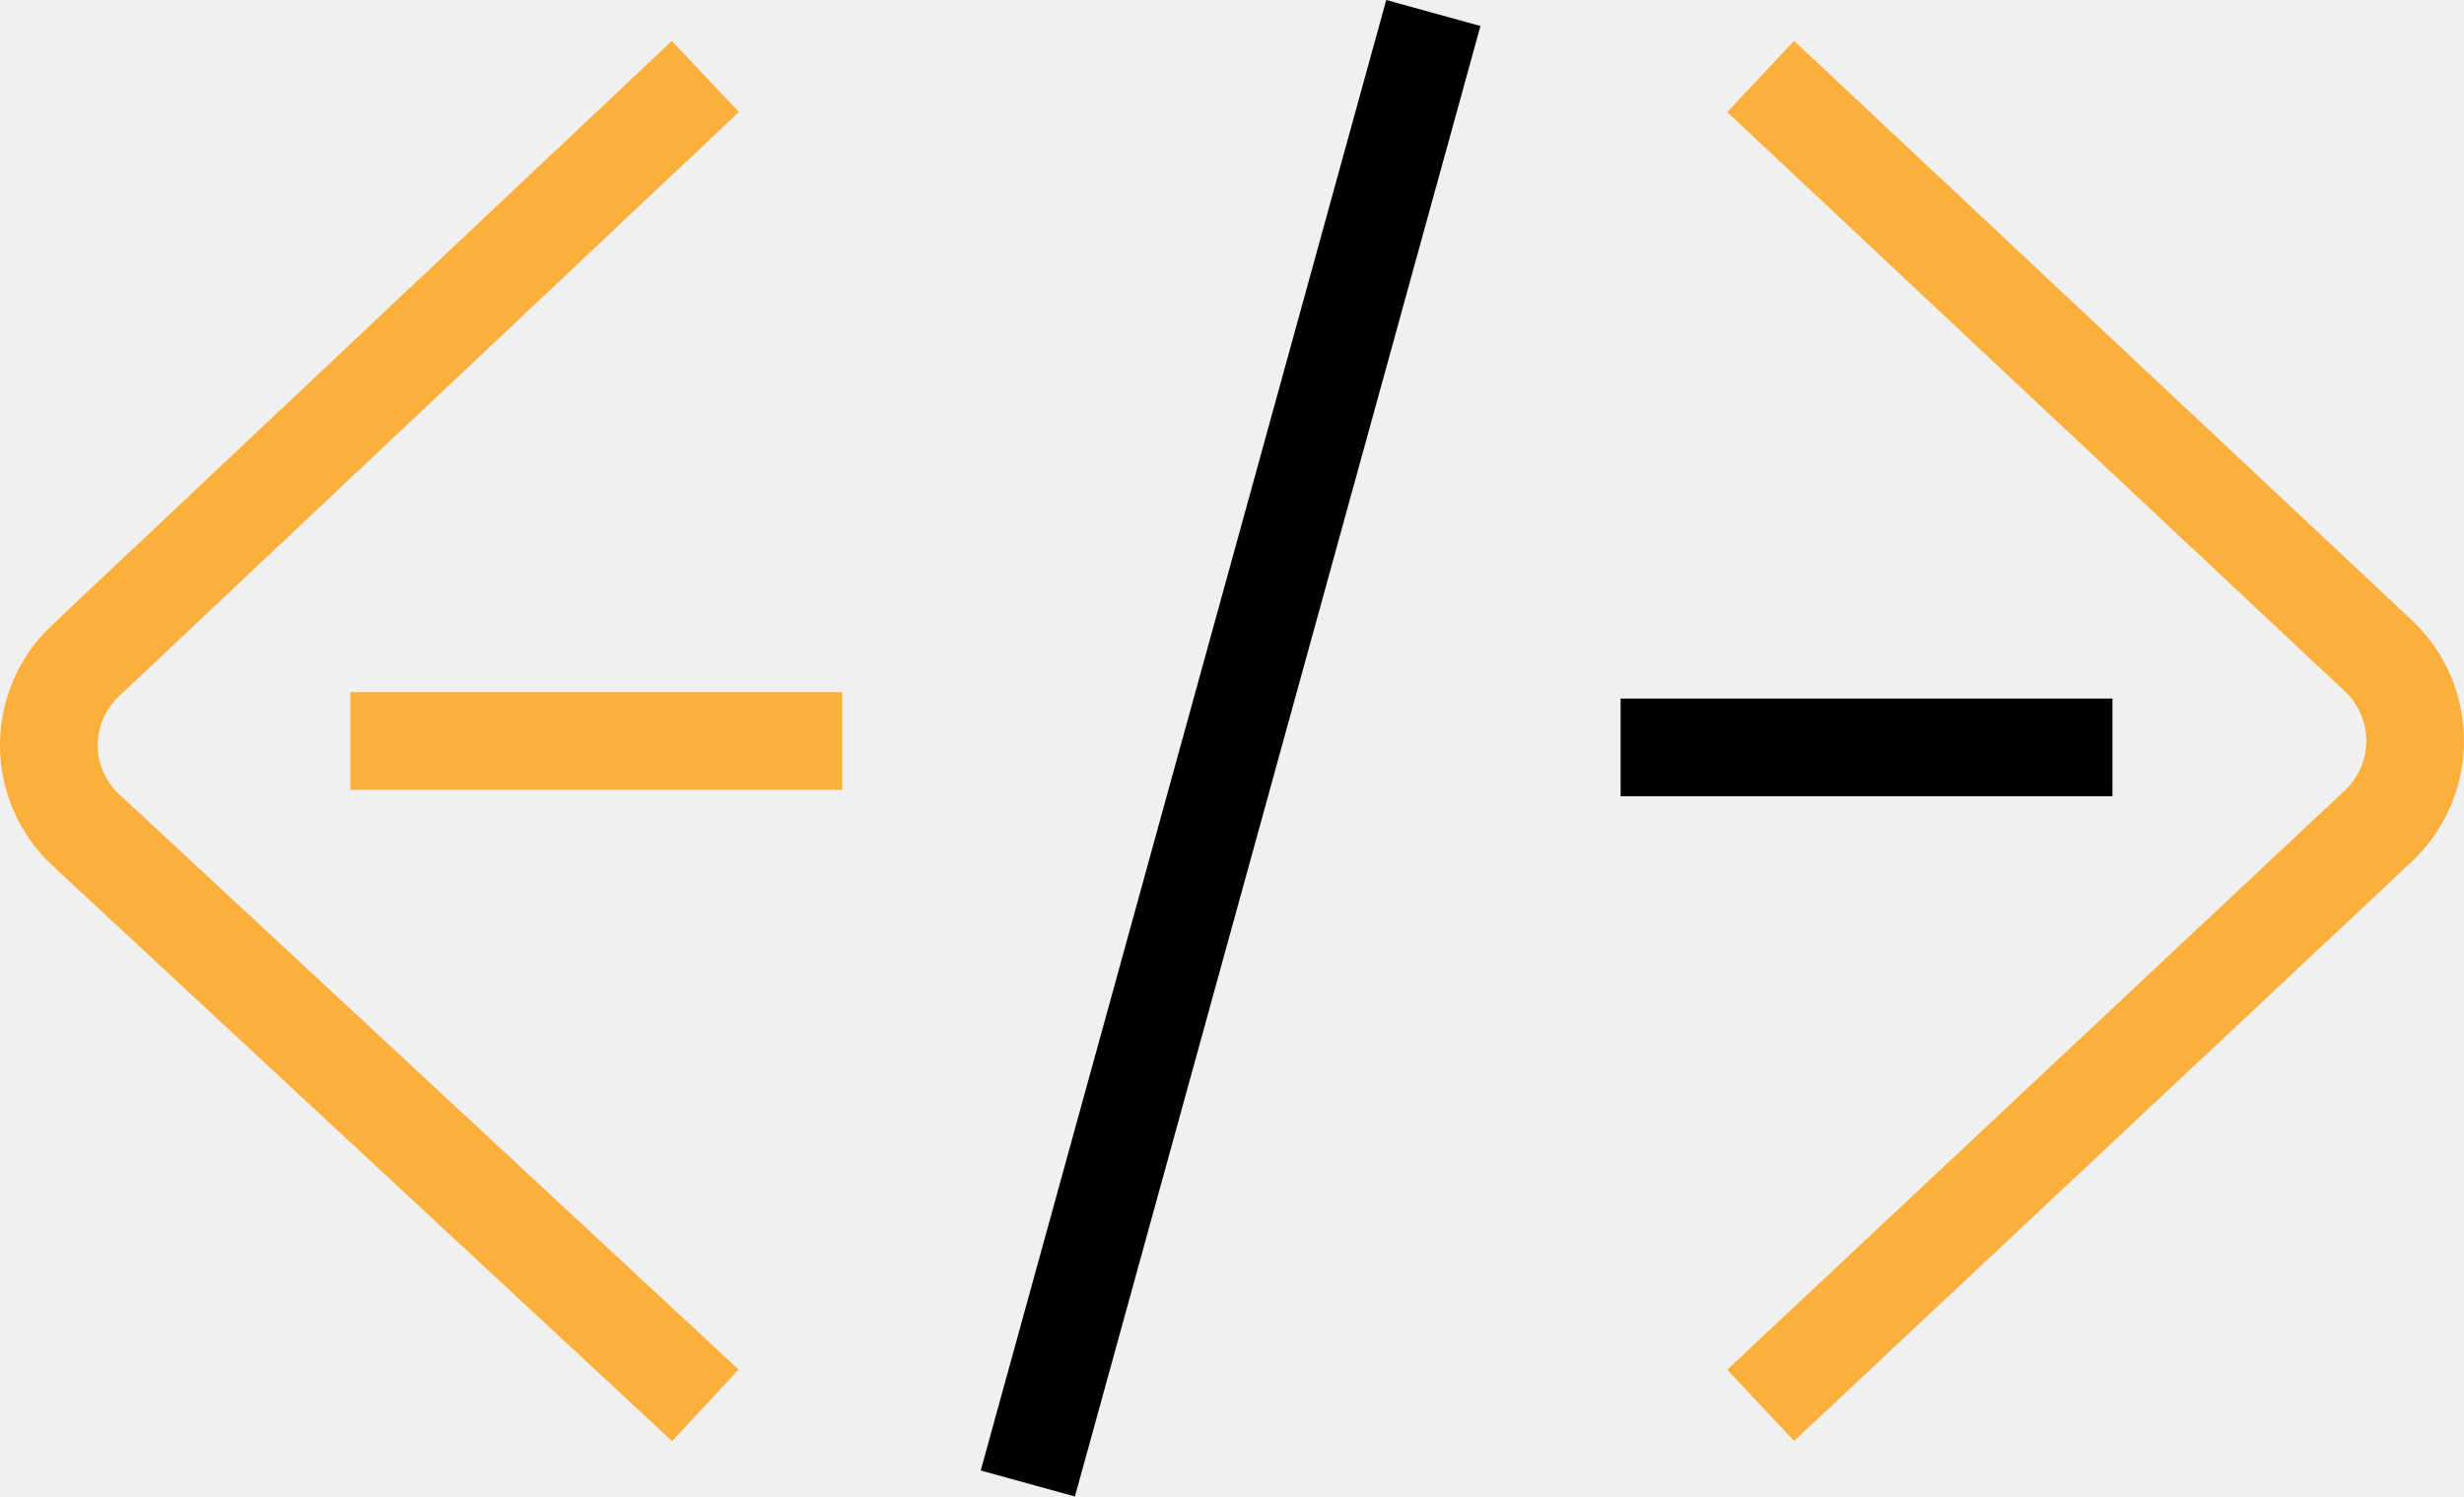
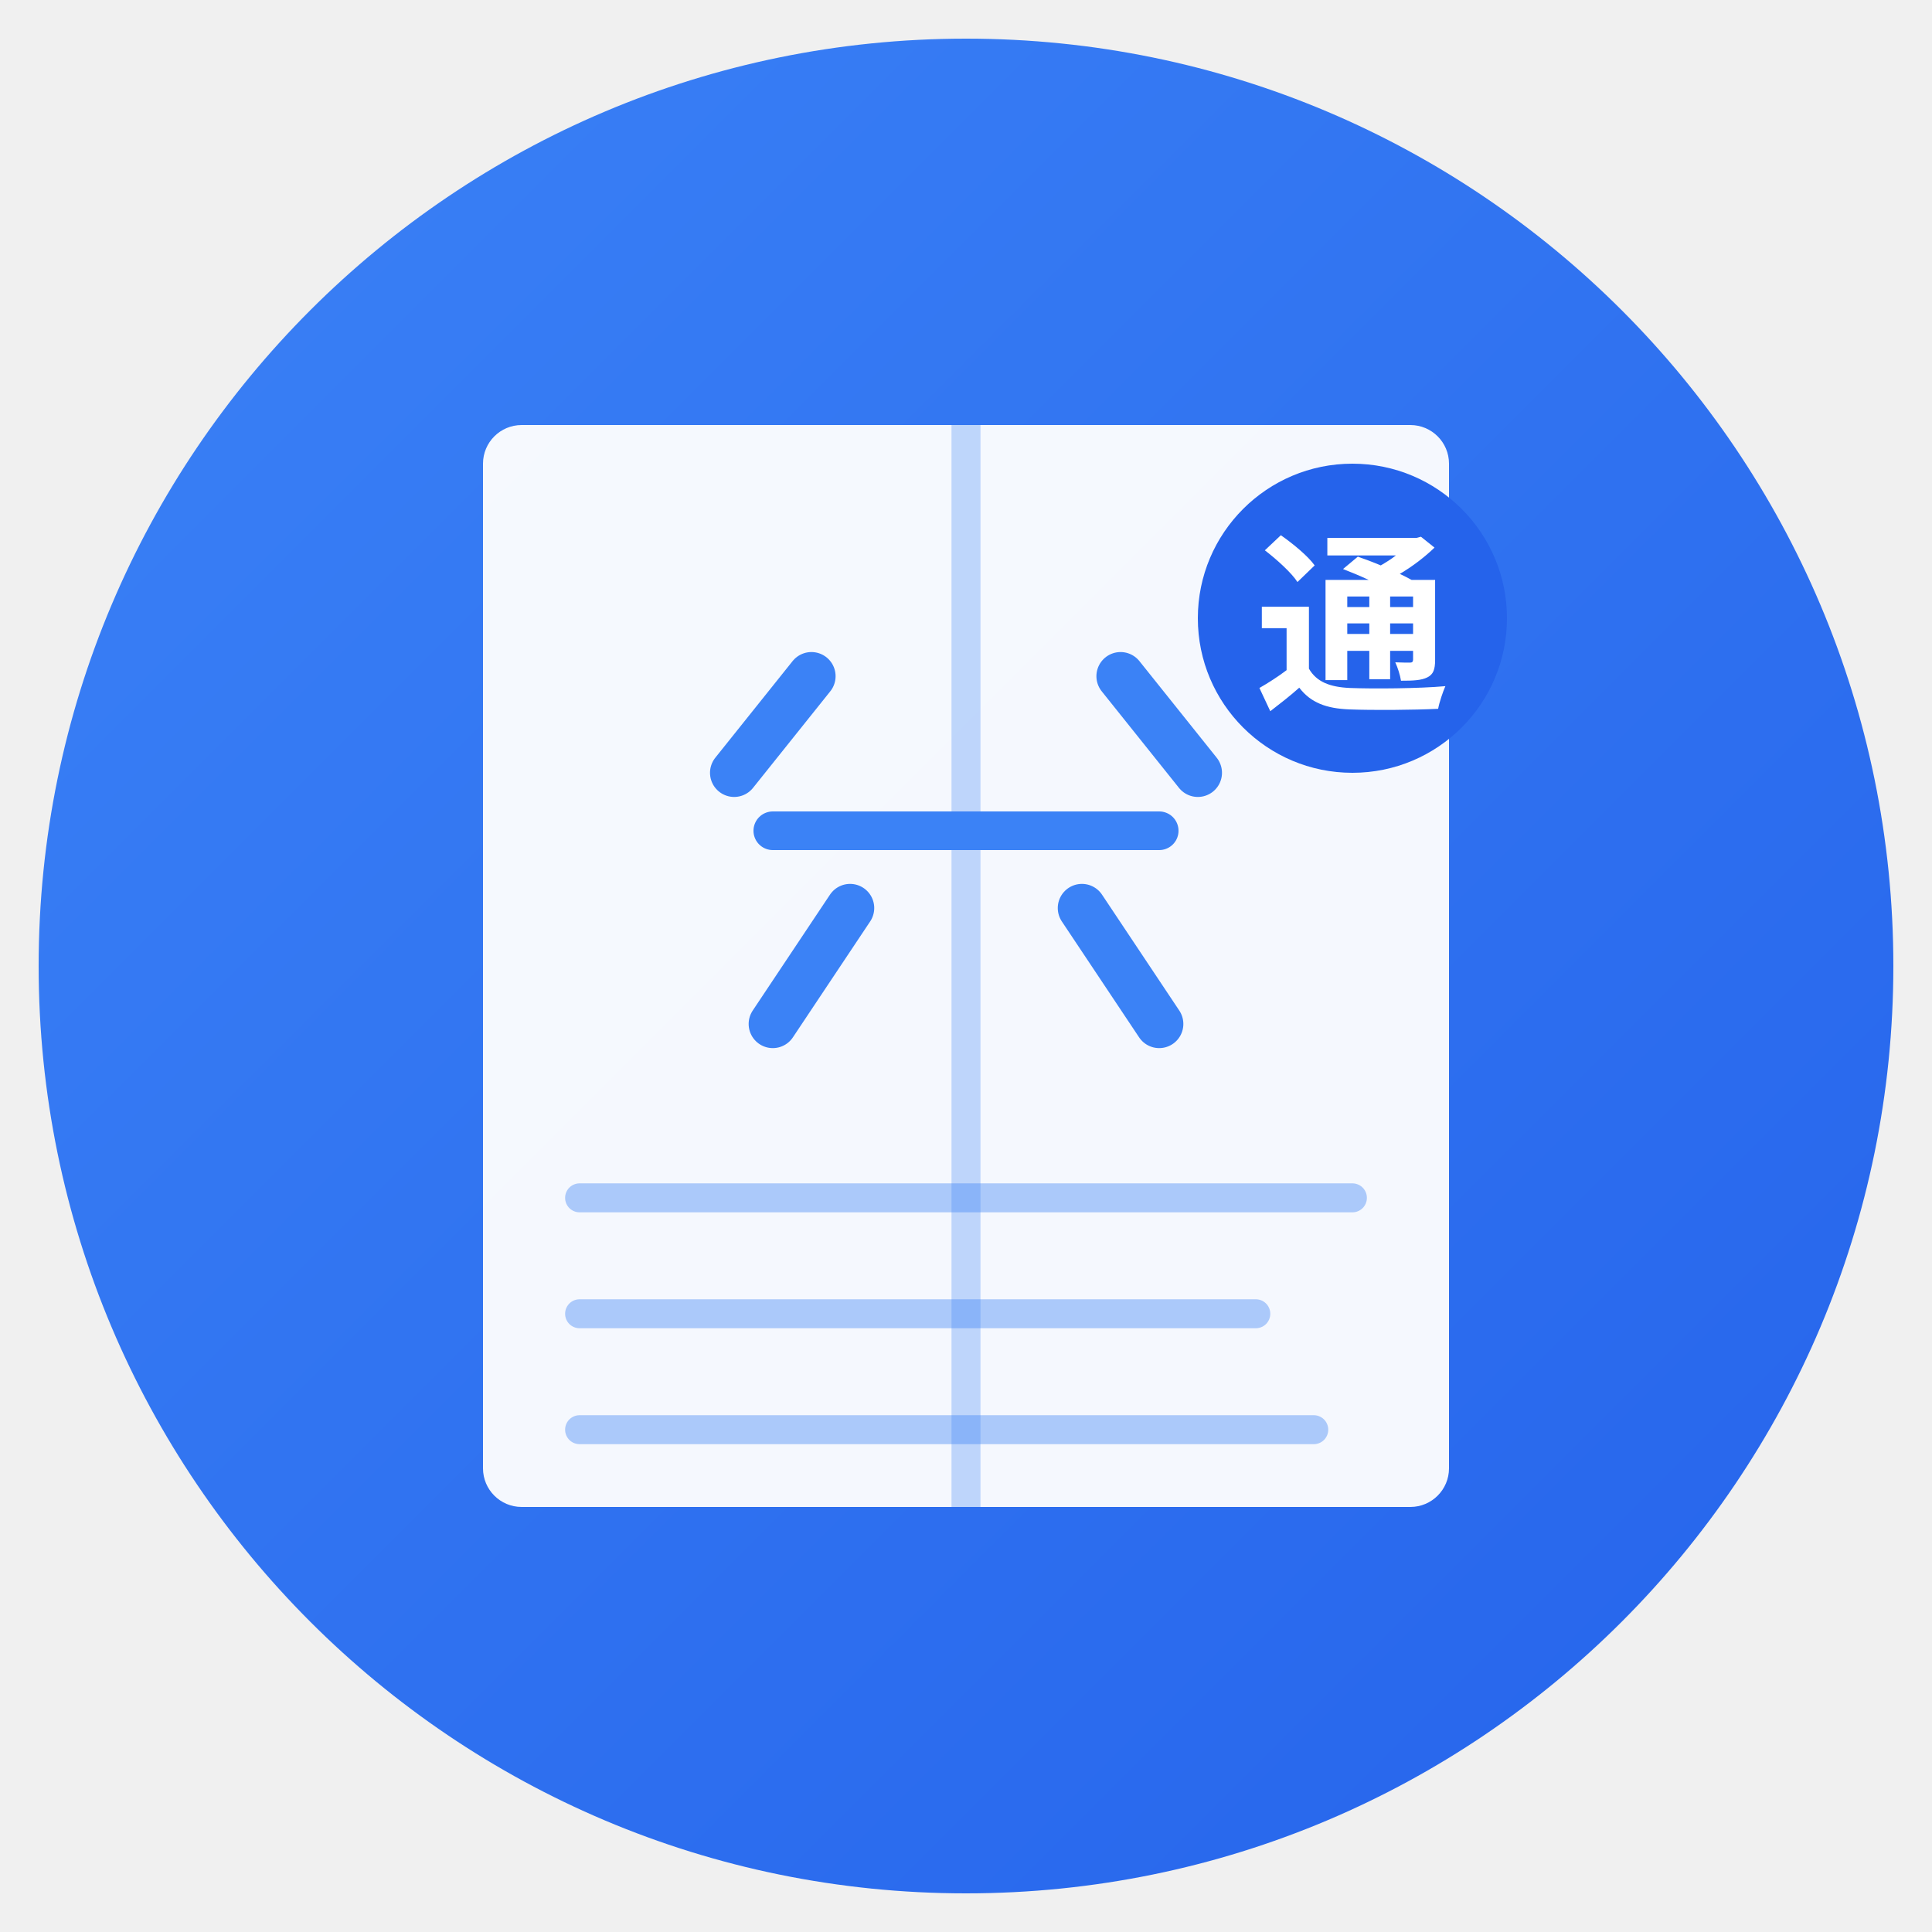
- <svg xmlns="http://www.w3.org/2000/svg" viewBox="0 0 504.32 306.32">
+ <svg xmlns="http://www.w3.org/2000/svg" viewBox="0 0 100 100">
  <defs>
-     <style>.cls-1,.cls-2{fill:none;stroke-miterlimit:10;stroke-width:20px;}.cls-1{stroke:#fbb03b;}.cls-2{stroke:#000;}</style>
+     <linearGradient id="grad" x1="0%" y1="0%" x2="100%" y2="100%">
+       <stop offset="0%" style="stop-color:#3b82f6;stop-opacity:1" />
+       <stop offset="100%" style="stop-color:#2563eb;stop-opacity:1" />
+     </linearGradient>
  </defs>
-   <g id="图层_2" data-name="图层 2">
-     <g id="图层_1-2" data-name="图层 1">
-       <path class="cls-1" d="M144.37,15.66,17.43,135.31a23.66,23.66,0,0,0,.13,34.56L144.37,287.66" />
-       <path class="cls-1" d="M360.37,15.66l126.4,118.55a23.92,23.92,0,0,1,0,34.89L360.37,287.66" />
-       <line class="cls-2" x1="293.37" y1="2.66" x2="210.37" y2="303.66" />
-       <line class="cls-1" x1="71.7" y1="151.66" x2="172.37" y2="151.66" />
-       <line class="cls-2" x1="331.7" y1="152.99" x2="432.37" y2="152.99" />
-     </g>
+   <circle cx="50" cy="50" r="48" fill="url(#grad)" />
+   <rect x="25" y="22" width="50" height="56" rx="2" fill="white" opacity="0.95" />
+   <line x1="50" y1="22" x2="50" y2="78" stroke="#3b82f6" stroke-width="1.5" opacity="0.3" />
+   <g transform="translate(50, 45)">
+     <path d="M -8 -10 L -12 -5" stroke="#3b82f6" stroke-width="2.5" stroke-linecap="round" />
+     <path d="M 8 -10 L 12 -5" stroke="#3b82f6" stroke-width="2.5" stroke-linecap="round" />
+     <line x1="-10" y1="-2" x2="10" y2="-2" stroke="#3b82f6" stroke-width="2" stroke-linecap="round" />
+     <path d="M -6 2 L -10 8" stroke="#3b82f6" stroke-width="2.5" stroke-linecap="round" />
+     <path d="M 6 2 L 10 8" stroke="#3b82f6" stroke-width="2.5" stroke-linecap="round" />
  </g>
+   <line x1="30" y1="62" x2="70" y2="62" stroke="#3b82f6" stroke-width="1.5" stroke-linecap="round" opacity="0.4" />
+   <line x1="30" y1="68" x2="65" y2="68" stroke="#3b82f6" stroke-width="1.5" stroke-linecap="round" opacity="0.4" />
+   <line x1="30" y1="74" x2="68" y2="74" stroke="#3b82f6" stroke-width="1.5" stroke-linecap="round" opacity="0.4" />
+   <circle cx="70" cy="32" r="8" fill="#2563eb" />
+   <text x="70" y="36" font-family="serif" font-size="10" font-weight="bold" fill="white" text-anchor="middle">通</text>
</svg>
